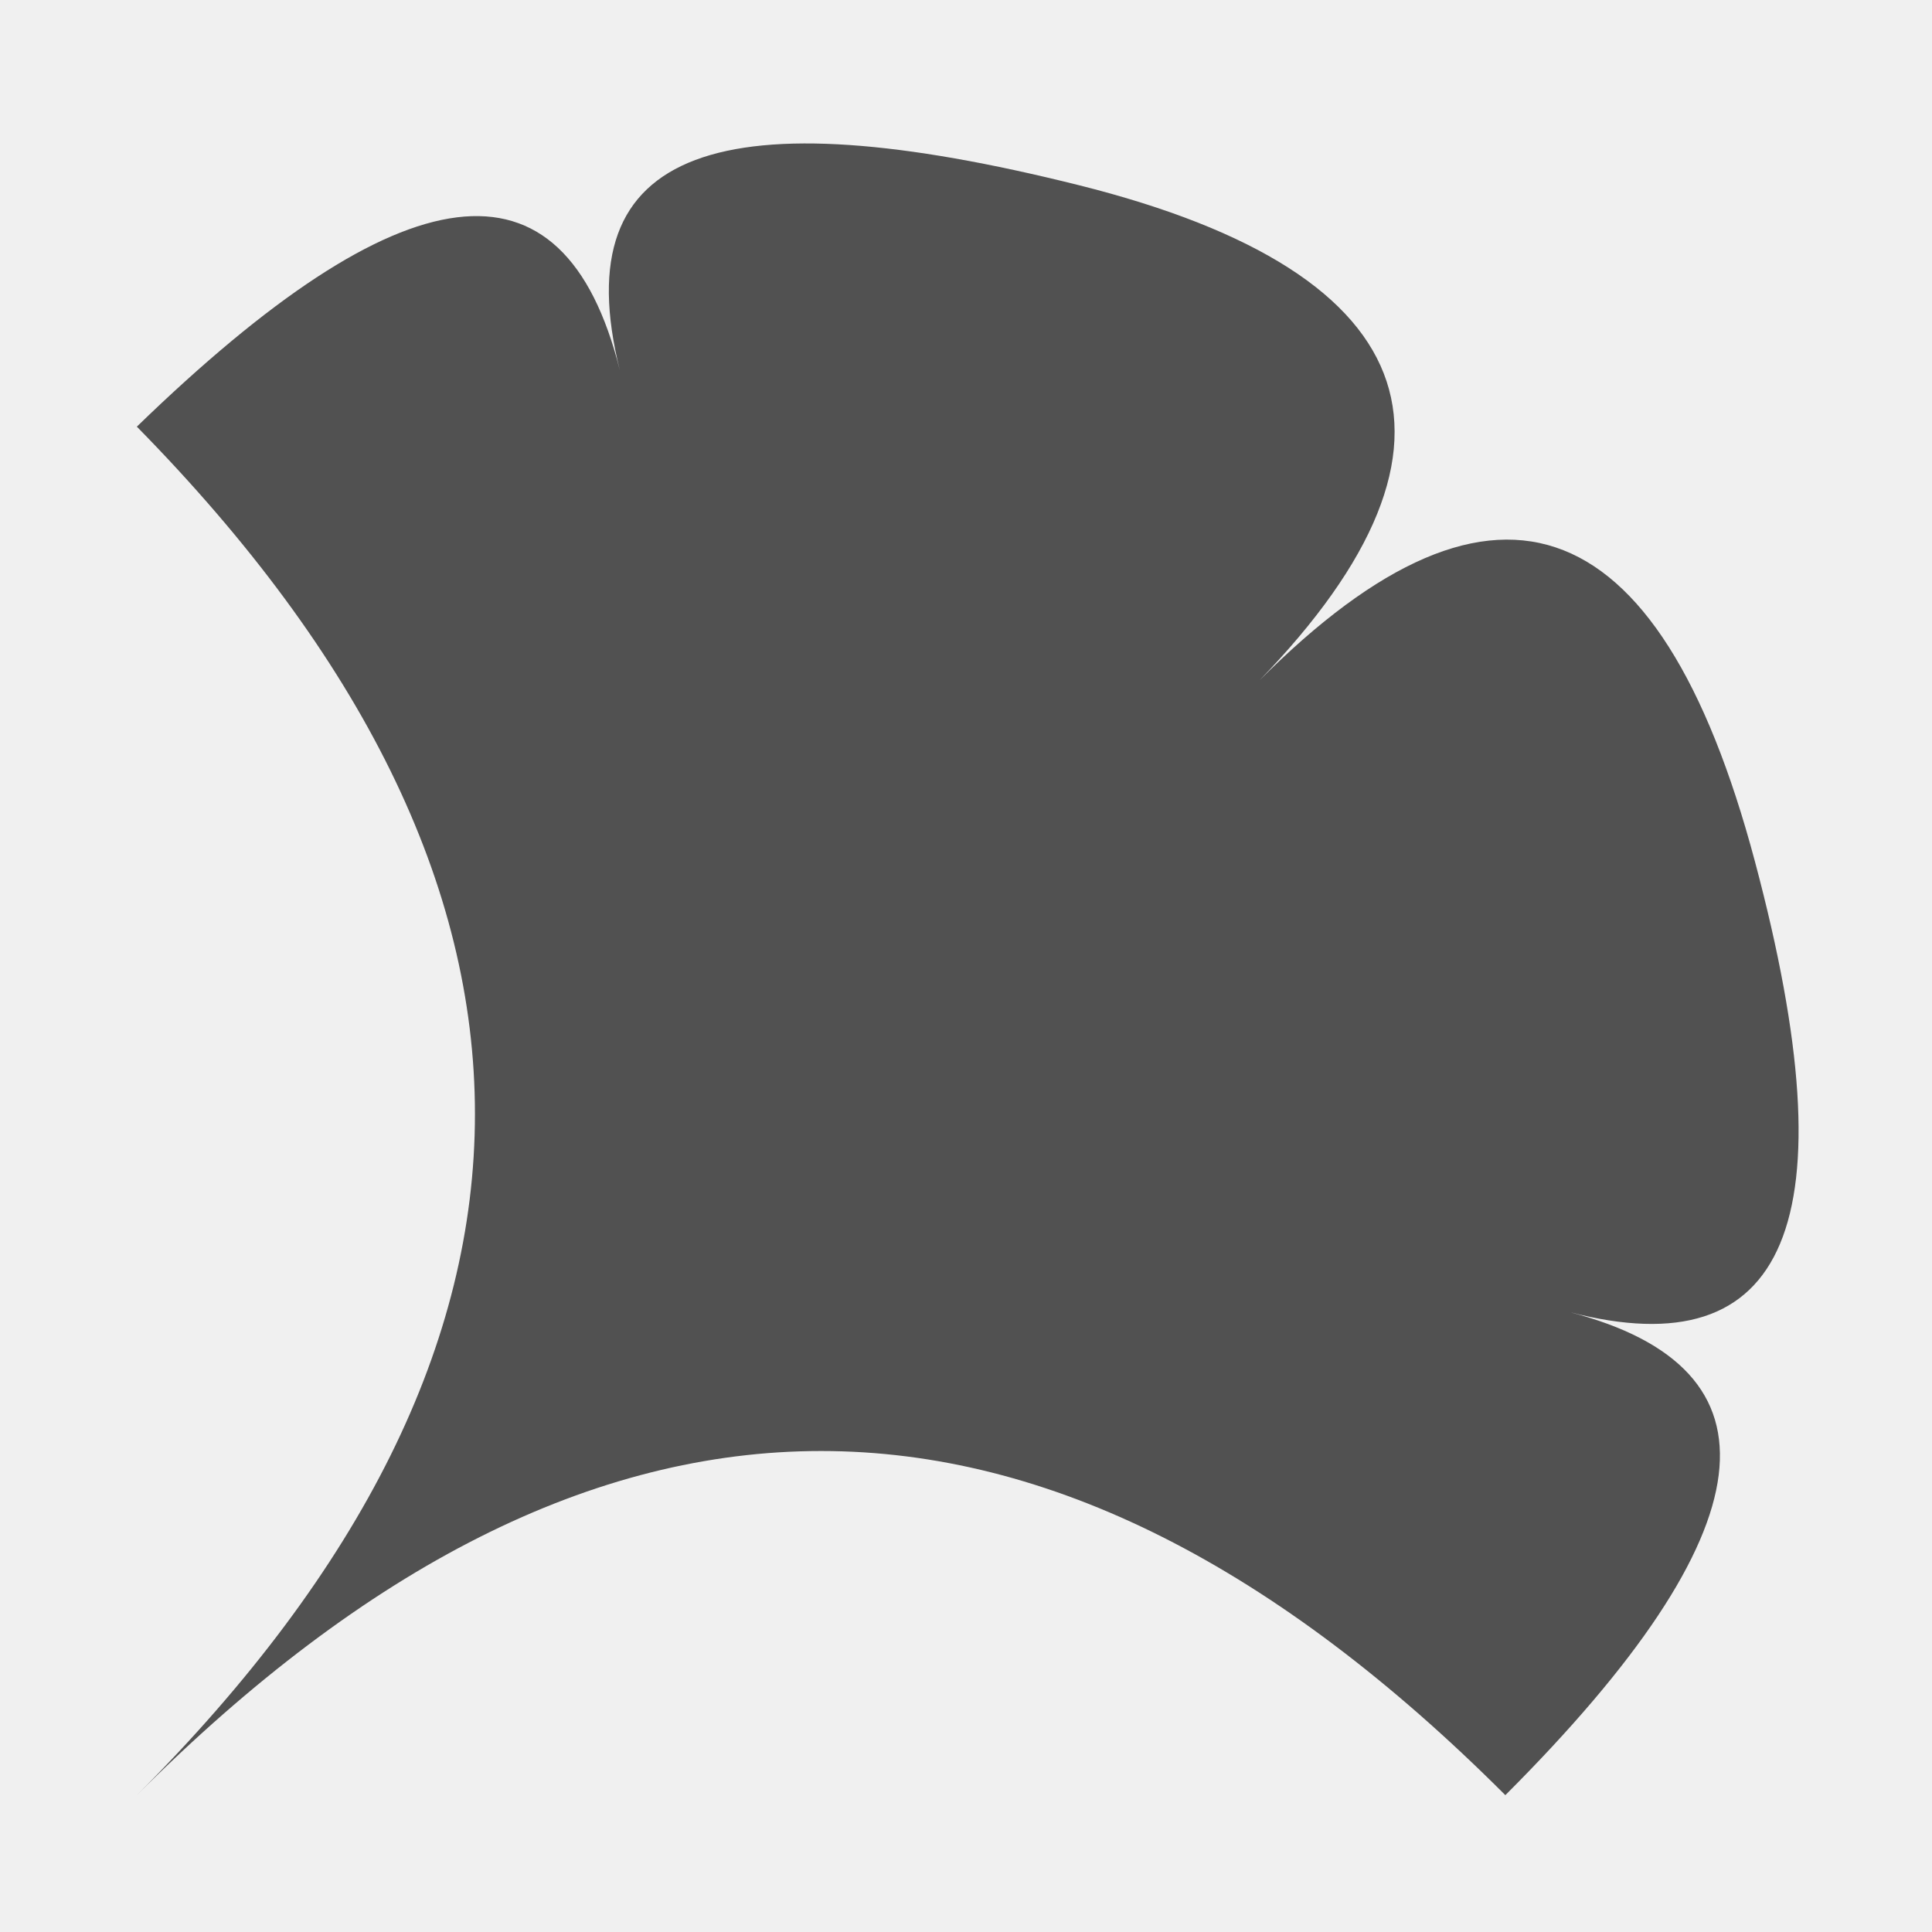
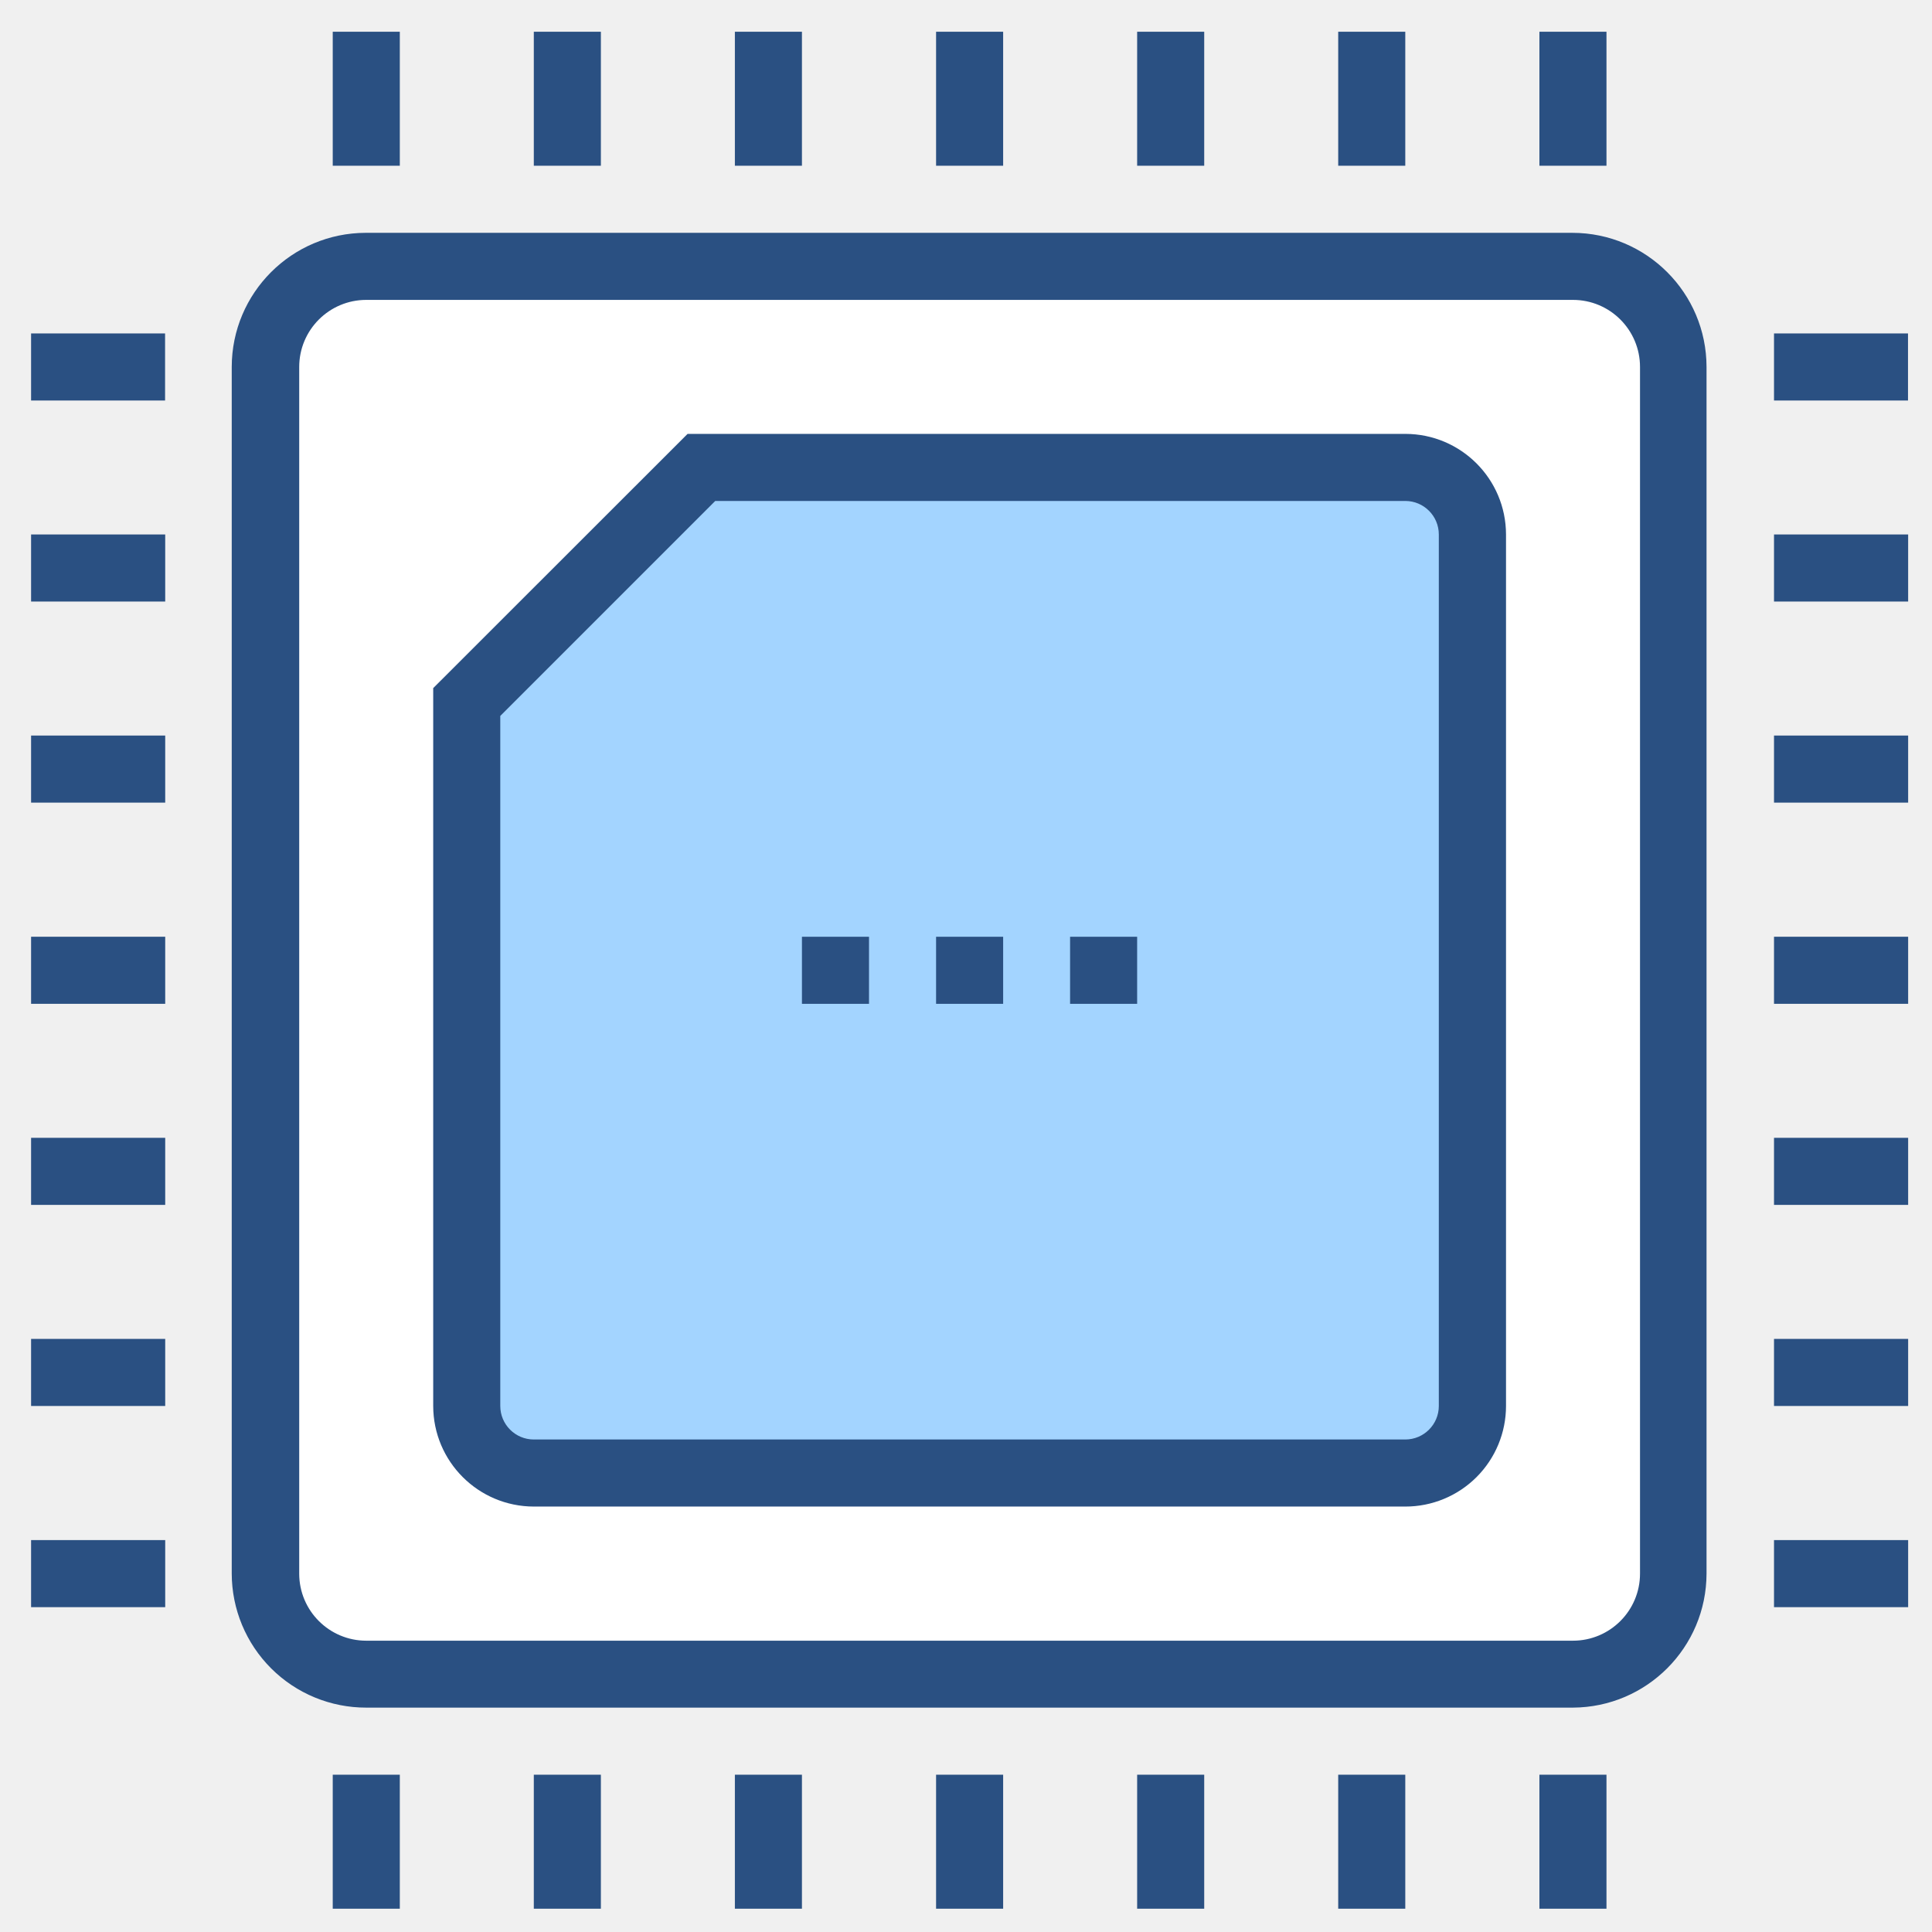
- <svg xmlns="http://www.w3.org/2000/svg" version="1.1" x="0px" y="0px" width="24px" height="24px" viewBox="0 0 24 24">
-   <style type="text/css">
- 	.st0{fill:#515151;}
- </style>
-   <path class="st0" d="M1.7,22.3c5.7-5.7,11.3-5.7,17,0c3.3-3.3,3.5-5.3,0.8-6c2.7,0.7,3.5-1.1,2.3-5.6s-3.3-5.2-6.3-2.1  c3-3,2.3-5.2-2.1-6.3S7,1.8,7.7,4.6C7,1.8,5,2.1,1.7,5.3C7.3,11,7.3,16.7,1.7,22.3" />
+ <svg xmlns="http://www.w3.org/2000/svg" t="1581848599502" class="icon" viewBox="0 0 1024 1024" version="1.1" p-id="4911" width="400" height="400">
+   <defs>
+     <style type="text/css" />
+   </defs>
+   <path d="M140.815 141.177m53.321 0l639.485 0q53.321 0 53.321 53.321l0 639.485q0 53.321-53.321 53.321l-639.485 0q-53.321 0-53.321-53.321l0-639.485q0-53.321 53.321-53.321Z" fill="#FFFFFF" p-id="4912" />
+   <path d="M833.693 905.076H194.136a71.166 71.166 0 0 1-71.311-71.094V194.497a71.166 71.166 0 0 1 71.022-71.094h639.557a71.166 71.166 0 0 1 71.094 71.094v639.557a71.166 71.166 0 0 1-70.805 71.022zM194.136 158.95a35.547 35.547 0 0 0-35.547 35.547v639.557a35.547 35.547 0 0 0 35.547 35.547h639.557a35.547 35.547 0 0 0 35.547-35.547V194.497a35.547 35.547 0 0 0-35.547-35.547z" fill="#2A5082" p-id="4913" />
+   <path d="M744.826 780.734H282.931a35.547 35.547 0 0 1-35.547-35.547V372.088l124.415-124.342h373.099a35.547 35.547 0 0 1 35.403 35.547v461.895a35.547 35.547 0 0 1-35.475 35.547z" fill="#A3D4FF" p-id="4914" />
+   <path d="M744.826 798.508H282.931a53.393 53.393 0 0 1-53.321-53.321V364.718l134.819-134.746h380.469a53.393 53.393 0 0 1 53.321 53.321v461.895a53.321 53.321 0 0 1-53.393 53.321z m-479.668-419.05v365.73a17.774 17.774 0 0 0 17.774 17.774h461.895a17.774 17.774 0 0 0 17.774-17.774V283.292a17.774 17.774 0 0 0-17.774-17.774H379.096zM16.473 176.724h71.022v35.547H16.473zM16.473 283.292h71.094v35.547H16.473zM16.473 389.861h71.094v35.547H16.473zM16.473 496.502h71.094v35.547H16.473zM16.473 603.071h71.094v35.547H16.473zM16.473 709.64h71.094v35.547H16.473zM16.473 816.281h71.094v35.547H16.473zM940.262 176.724h71.022v35.547h-71.022zM940.262 283.292h71.094v35.547h-71.094zM940.262 389.861h71.094v35.547h-71.094zM940.262 496.502h71.094v35.547h-71.094zM940.262 603.071h71.094v35.547h-71.094zM940.262 709.64h71.094v35.547h-71.094zM940.262 816.281h71.094v35.547h-71.094zM815.92 940.623h35.547v71.022h-35.547zM709.279 940.623h35.547v71.022h-35.547zM602.71 940.623h35.547v71.022h-35.547zM496.141 940.623h35.547v71.022h-35.547zM389.5 940.623h35.547v71.022h-35.547zM282.931 940.623h35.547v71.022h-35.547zM176.362 940.623h35.547v71.022h-35.547zM815.92 16.834h35.547v71.022h-35.547zM709.279 16.834h35.547v71.022h-35.547zM602.71 16.834h35.547v71.022h-35.547zM496.141 16.834h35.547v71.022h-35.547zM389.5 16.834h35.547v71.022h-35.547zM282.931 16.834h35.547v71.022h-35.547zM176.362 16.834h35.547v71.022h-35.547z" fill="#2A5082" p-id="4915" />
+   <path d="M425.047 496.502h35.547v35.547h-35.547zM496.141 496.502h35.547v35.547h-35.547zM567.163 496.502h35.547v35.547H567.163z" fill="#2A5082" p-id="4916" />
</svg>
